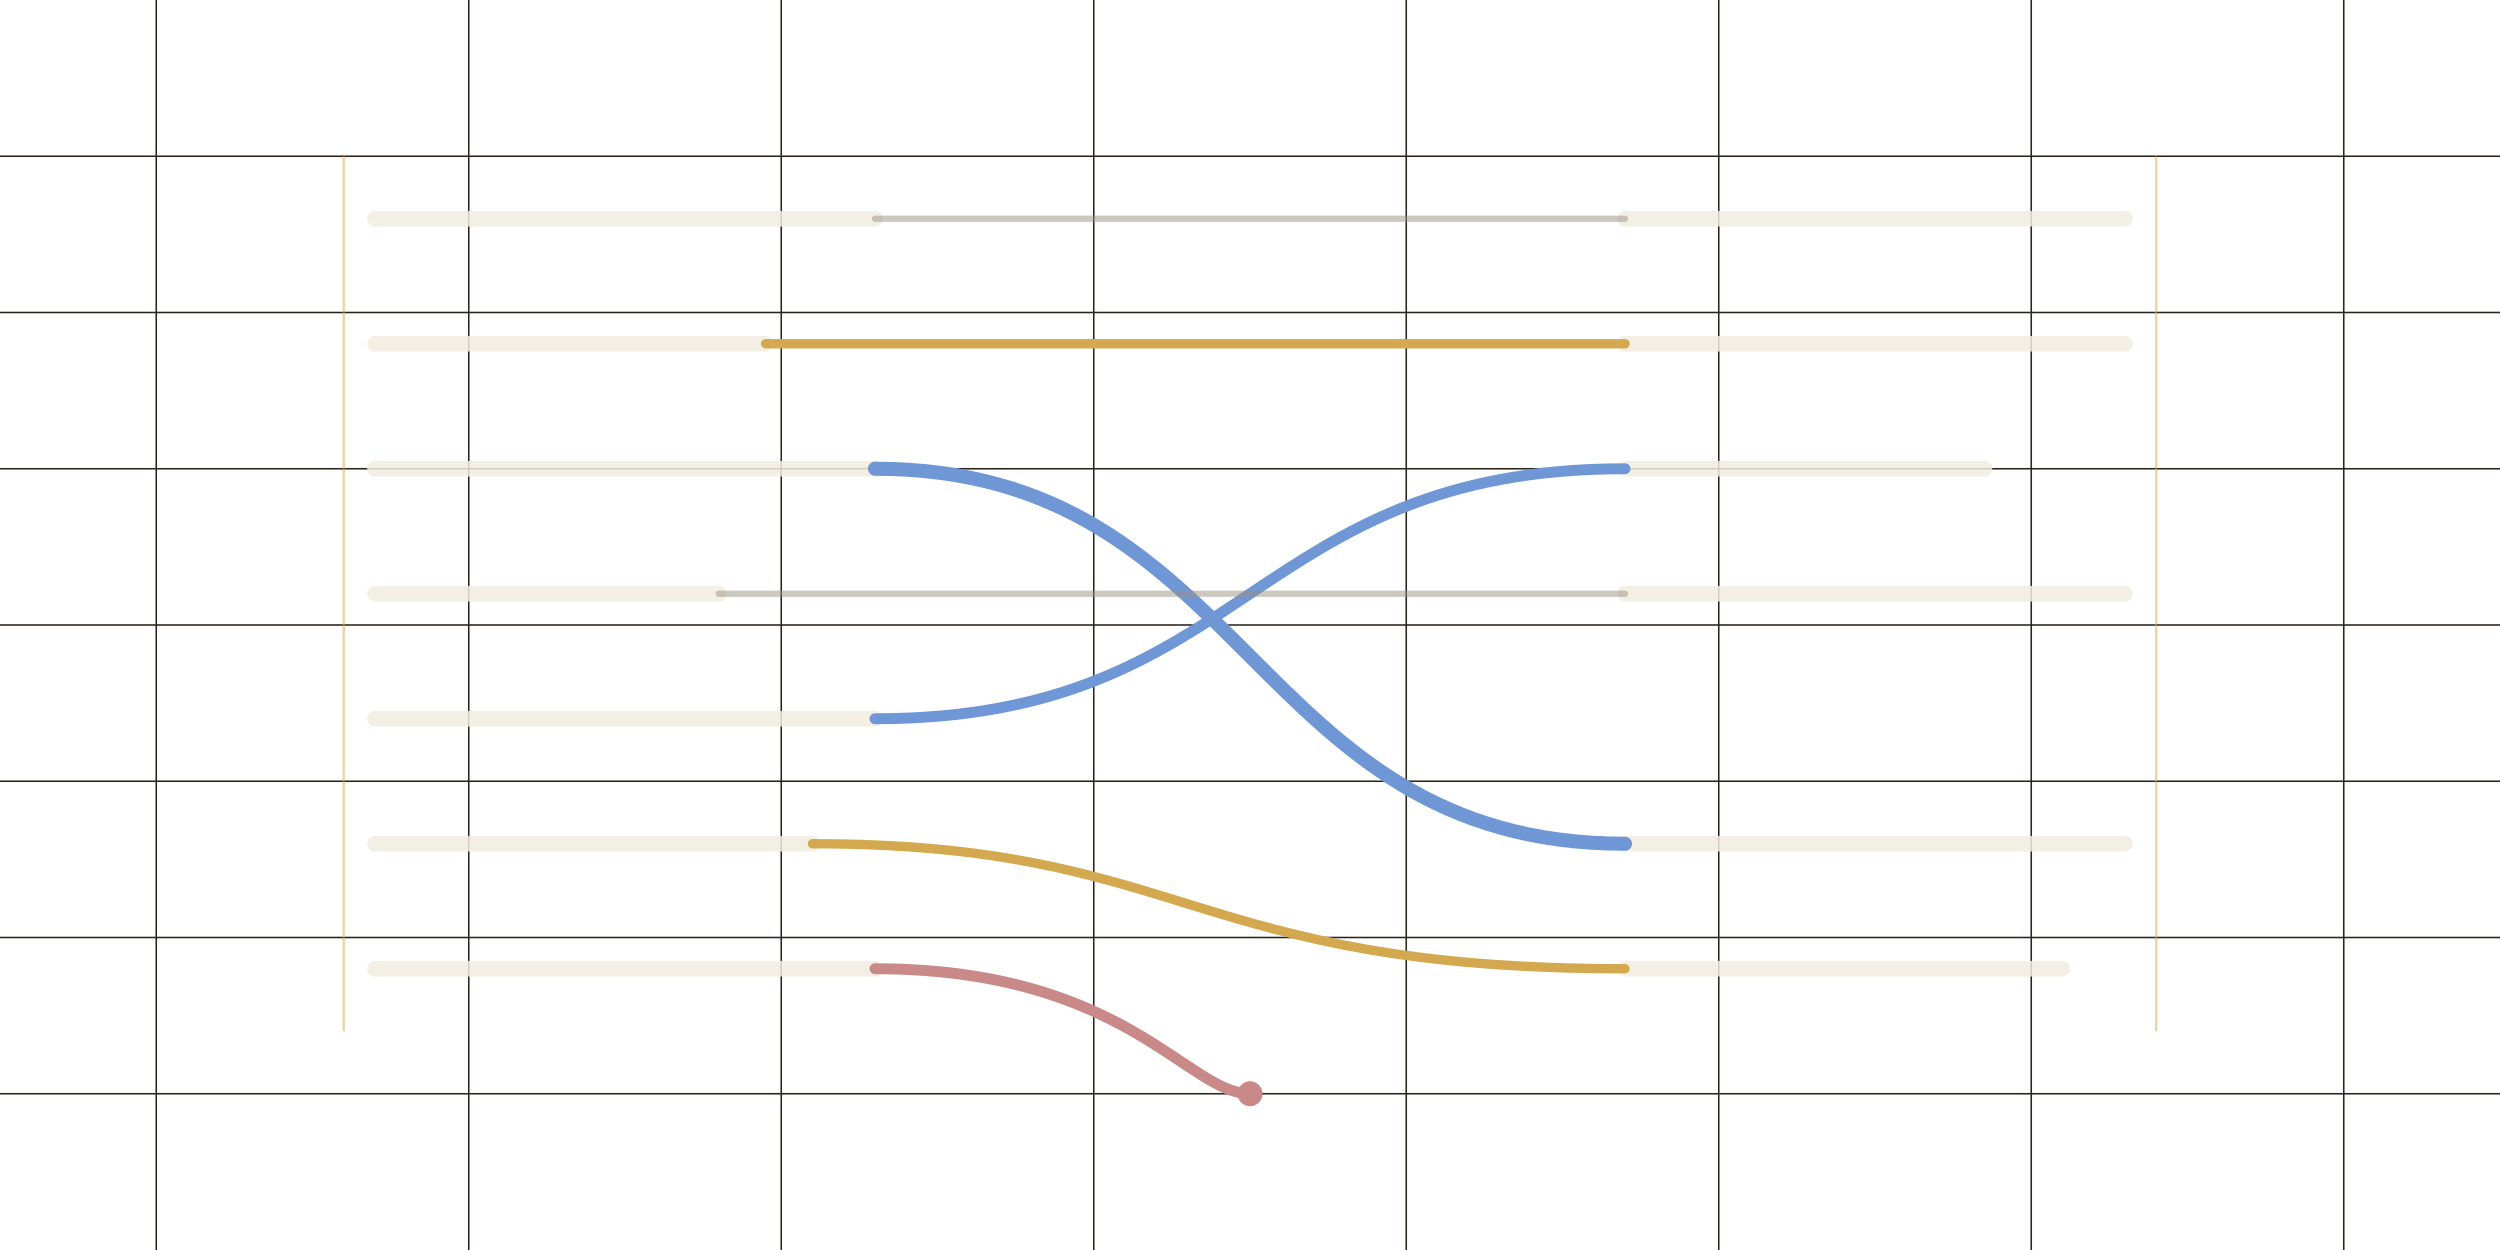
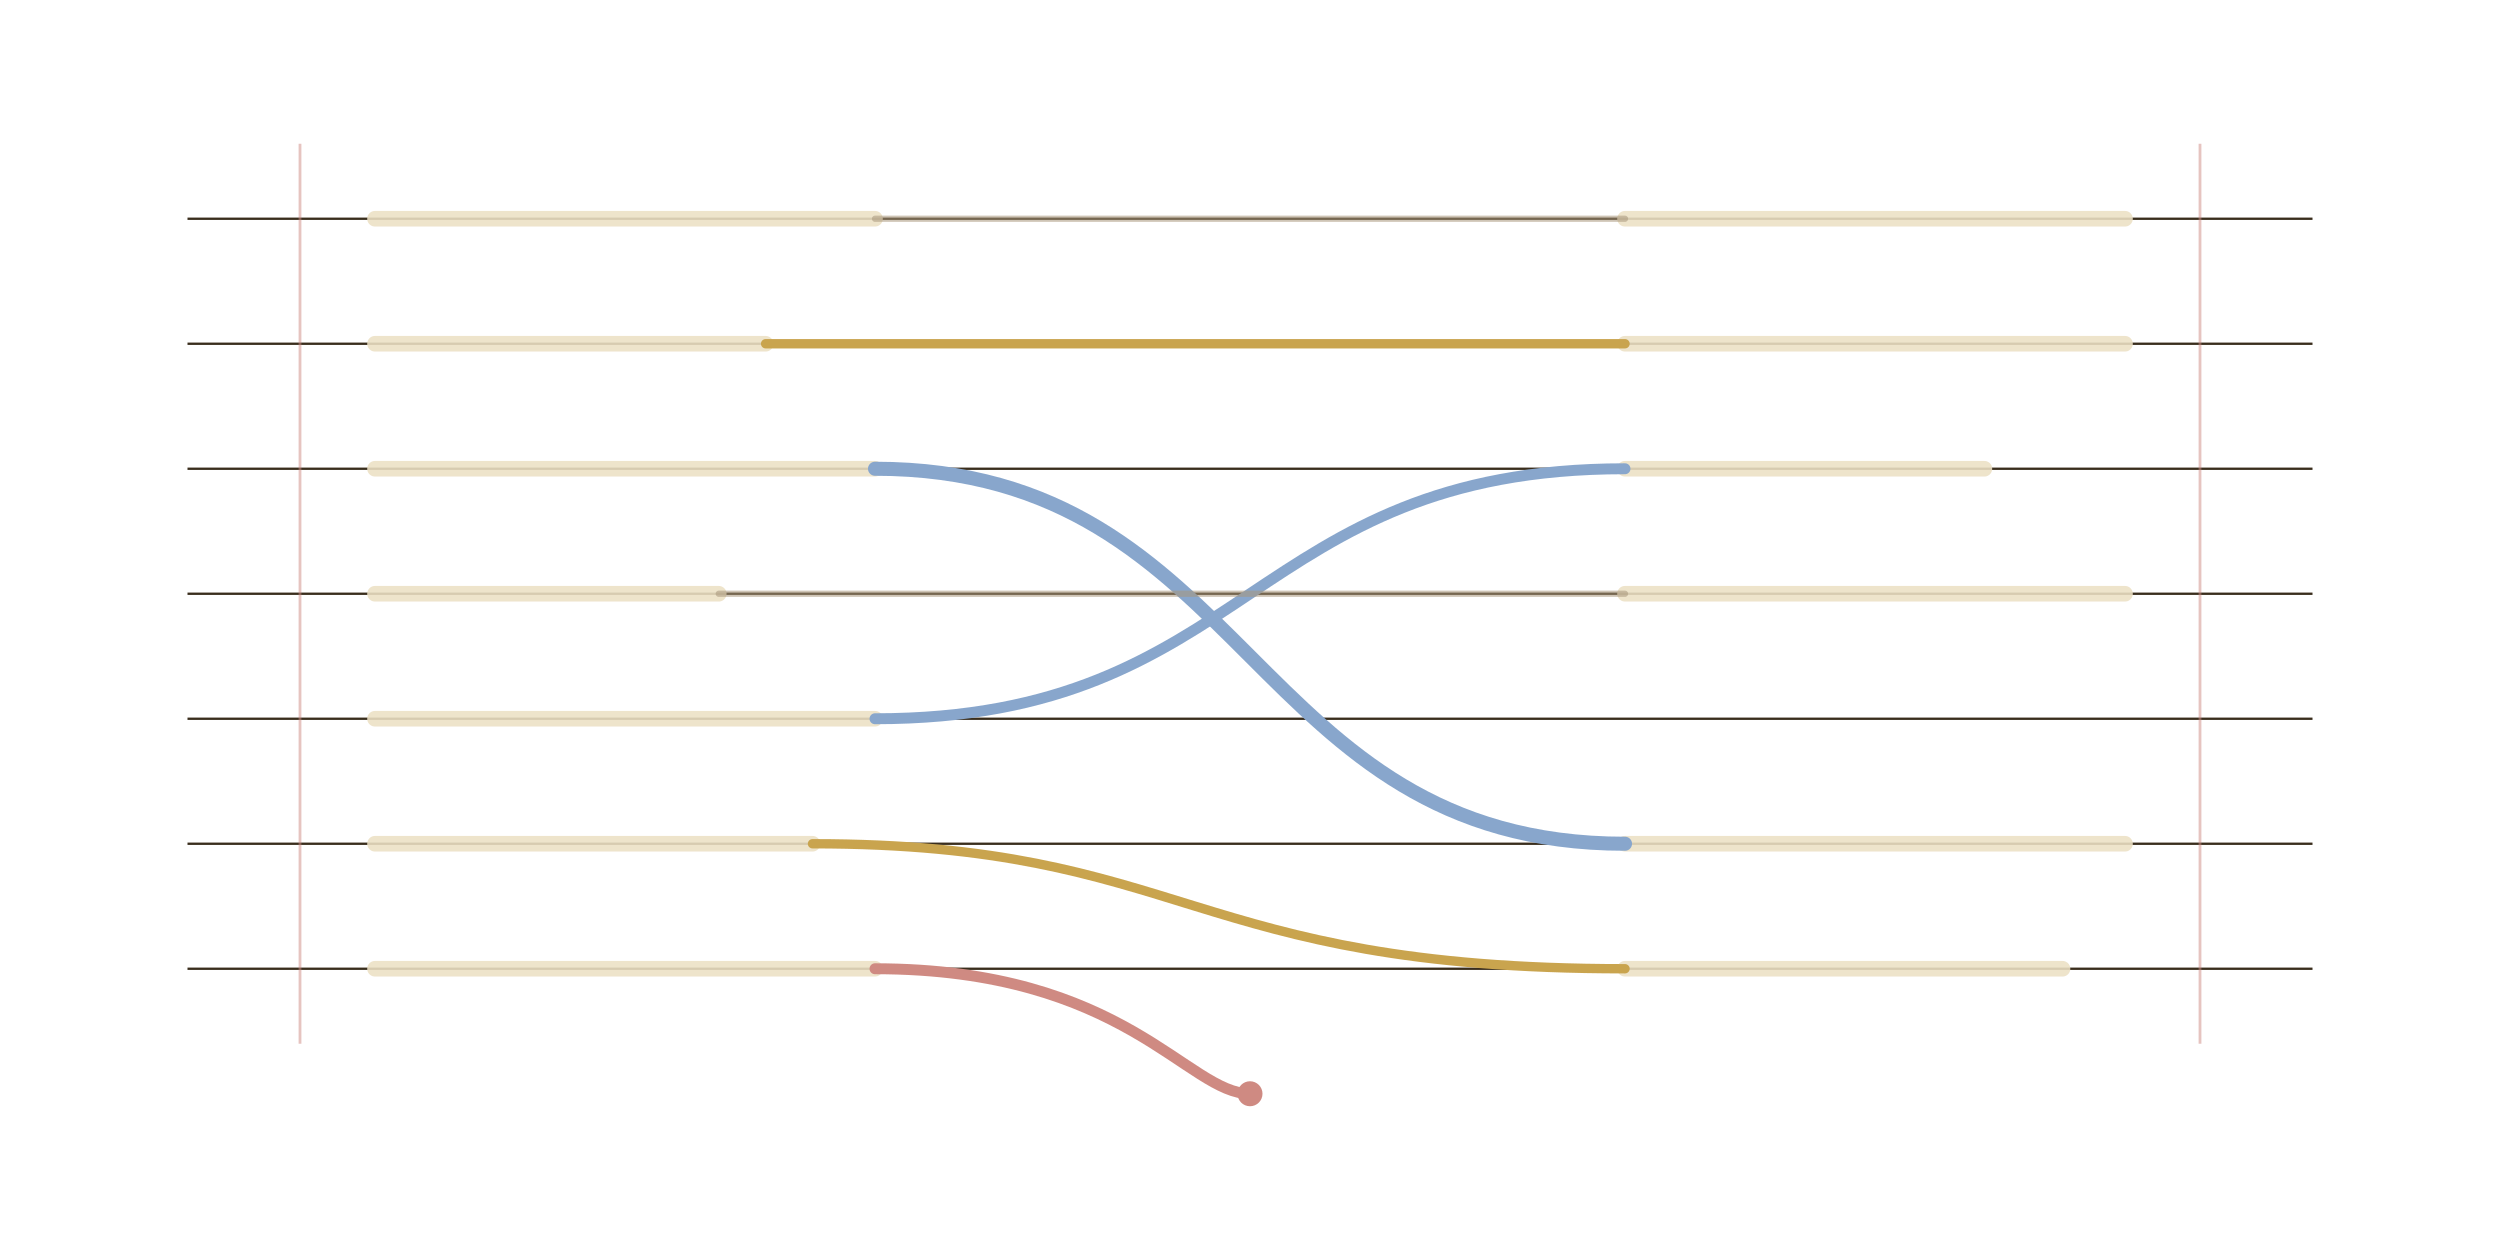
<svg xmlns="http://www.w3.org/2000/svg" viewBox="0 0 800 400" fill="none">
-   <g stroke="#2a2419" stroke-width="0.5">
-     <path d="M 0 50 H 800 M 0 100 H 800 M 0 150 H 800 M 0 200 H 800 M 0 250 H 800 M 0 300 H 800 M 0 350 H 800" />
-     <path d="M 50 0 V 400 M 150 0 V 400 M 250 0 V 400 M 350 0 V 400 M 450 0 V 400 M 550 0 V 400 M 650 0 V 400 M 750 0 V 400" />
+   <g stroke="#3a2e1d" stroke-width="0.75">
+     <path d="M 60 70 H 740 M 60 110 H 740 M 60 150 H 740 M 60 190 H 740 M 60 230 H 740 M 60 270 H 740 M 60 310 H 740" />
  </g>
-   <g stroke="#f1ece0" stroke-width="5" stroke-linecap="round" opacity="0.85">
+   <g stroke="#cf8a82" stroke-width="0.9" stroke-opacity="0.5">
+     <line x1="96" y1="46" x2="96" y2="334" />
+     <line x1="704" y1="46" x2="704" y2="334" />
+   </g>
+   <g stroke="#ece0c4" stroke-width="5" stroke-linecap="round" opacity="0.88">
    <line x1="120" y1="70" x2="280" y2="70" />
    <line x1="120" y1="110" x2="245" y2="110" />
    <line x1="120" y1="150" x2="280" y2="150" />
    <line x1="120" y1="190" x2="230" y2="190" />
    <line x1="120" y1="230" x2="280" y2="230" />
    <line x1="120" y1="270" x2="260" y2="270" />
    <line x1="120" y1="310" x2="280" y2="310" />
  </g>
-   <g stroke="#f1ece0" stroke-width="5" stroke-linecap="round" opacity="0.85">
+   <g stroke="#ece0c4" stroke-width="5" stroke-linecap="round" opacity="0.88">
    <line x1="520" y1="70" x2="680" y2="70" />
    <line x1="520" y1="110" x2="680" y2="110" />
    <line x1="520" y1="150" x2="635" y2="150" />
    <line x1="520" y1="190" x2="680" y2="190" />
    <line x1="520" y1="270" x2="680" y2="270" />
    <line x1="520" y1="310" x2="660" y2="310" />
  </g>
  <g fill="none" stroke-linecap="round">
-     <path d="M 280 70  C 400 70,  400 70,  520 70" stroke="#9a9080" stroke-width="2" opacity="0.5" />
-     <path d="M 245 110 C 400 110, 400 110, 520 110" stroke="#d4a84e" stroke-width="3" />
-     <path d="M 280 150 C 400 150, 400 270, 520 270" stroke="#6f97d6" stroke-width="4.5" />
-     <path d="M 280 230 C 400 230, 400 150, 520 150" stroke="#6f97d6" stroke-width="3.5" />
-     <path d="M 230 190 C 400 190, 400 190, 520 190" stroke="#9a9080" stroke-width="2" opacity="0.5" />
-     <path d="M 260 270 C 380 270, 380 310, 520 310" stroke="#d4a84e" stroke-width="3" />
-     <path d="M 280 310 C 360 310, 380 350, 400 350" stroke="#c98989" stroke-width="3.5" />
+     <path d="M 280 70  C 400 70,  400 70,  520 70" stroke="#a8967a" stroke-width="2" opacity="0.55" />
+     <path d="M 245 110 C 400 110, 400 110, 520 110" stroke="#c9a44e" stroke-width="3" />
+     <path d="M 280 150 C 400 150, 400 270, 520 270" stroke="#88a6cc" stroke-width="4.5" />
+     <path d="M 280 230 C 400 230, 400 150, 520 150" stroke="#88a6cc" stroke-width="3.5" />
+     <path d="M 230 190 C 400 190, 400 190, 520 190" stroke="#a8967a" stroke-width="2" opacity="0.55" />
+     <path d="M 260 270 C 380 270, 380 310, 520 310" stroke="#c9a44e" stroke-width="3" />
+     <path d="M 280 310 C 360 310, 380 350, 400 350" stroke="#cf8a82" stroke-width="3.5" />
  </g>
-   <circle cx="400" cy="350" r="4" fill="#c98989" />
-   <g stroke="#d4a84e" stroke-width="0.75" stroke-opacity="0.5">
-     <line x1="110" y1="50" x2="110" y2="330" />
-     <line x1="690" y1="50" x2="690" y2="330" />
-   </g>
+   <circle cx="400" cy="350" r="4" fill="#cf8a82" />
</svg>
